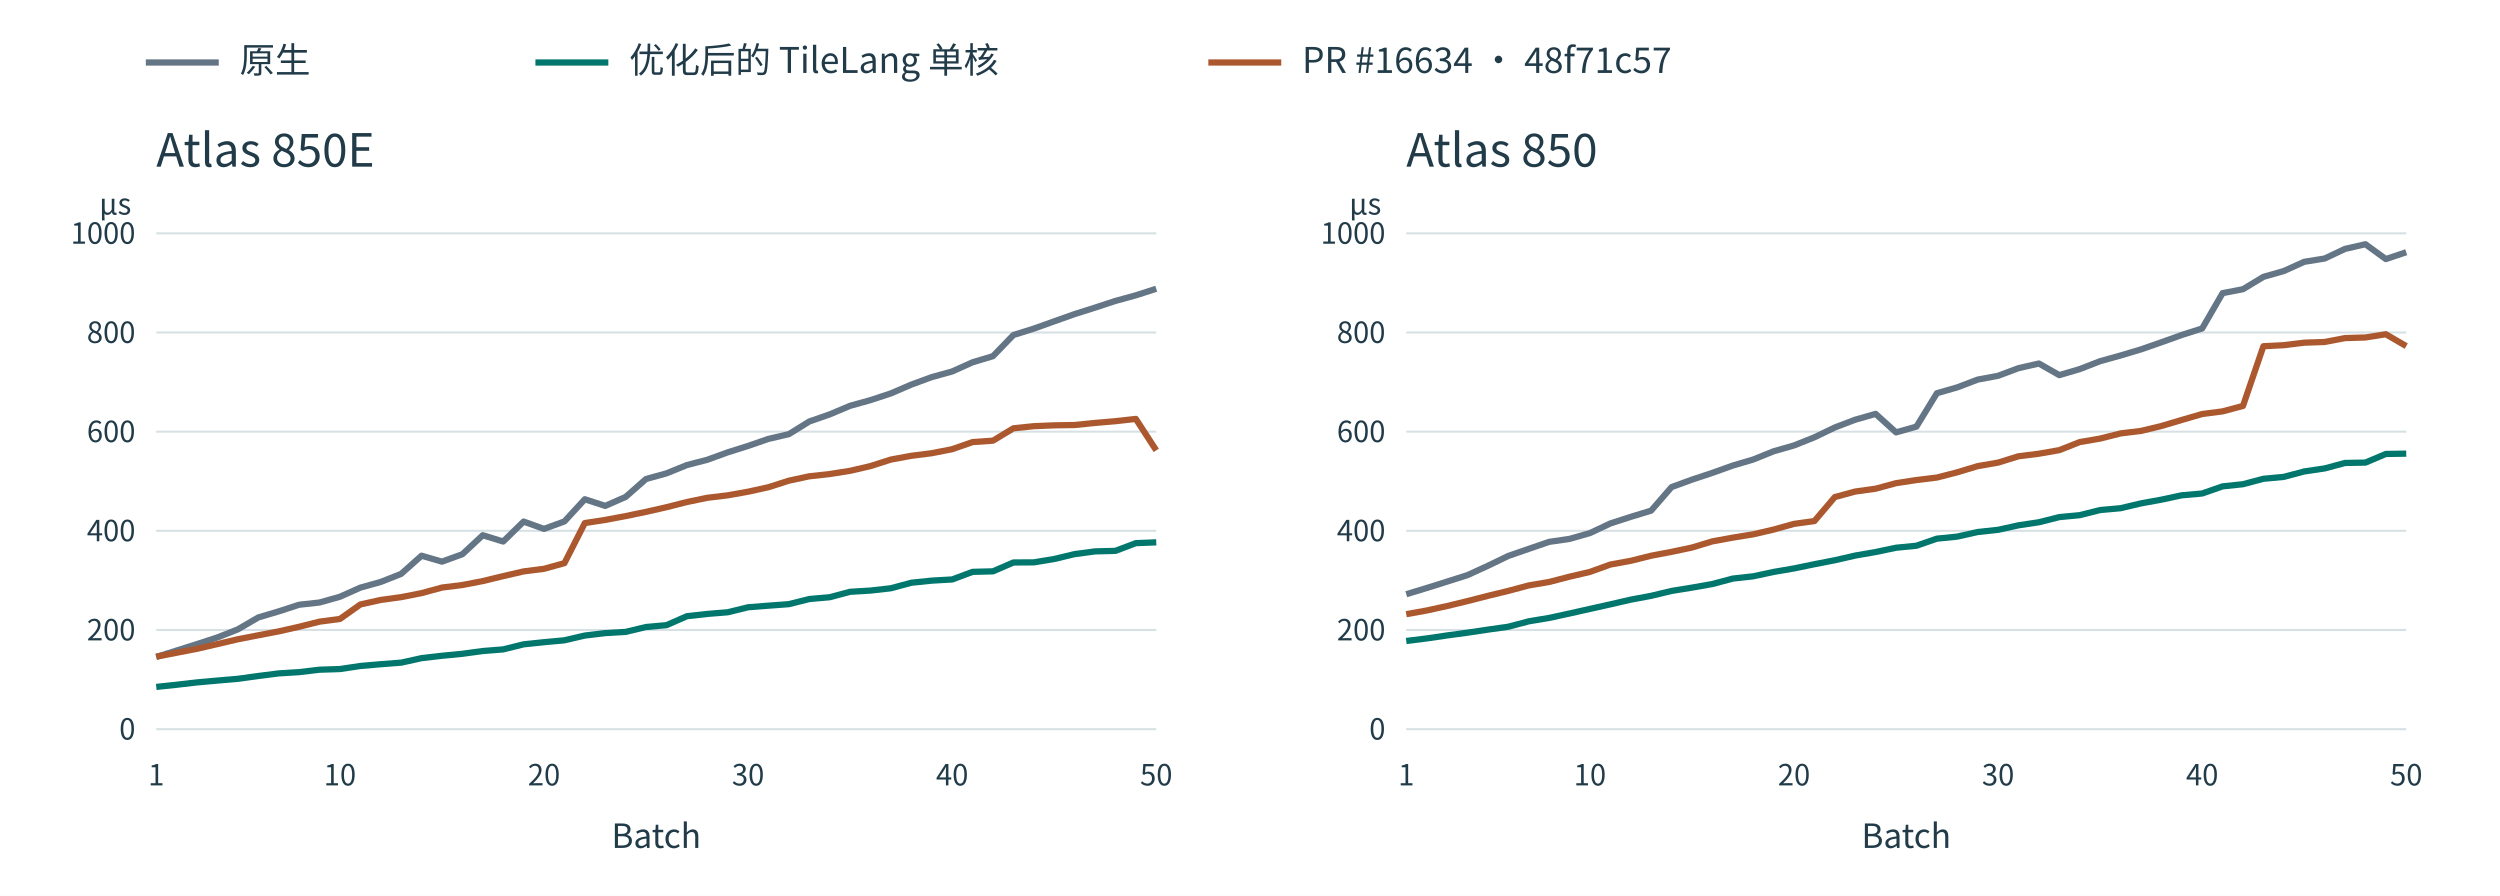
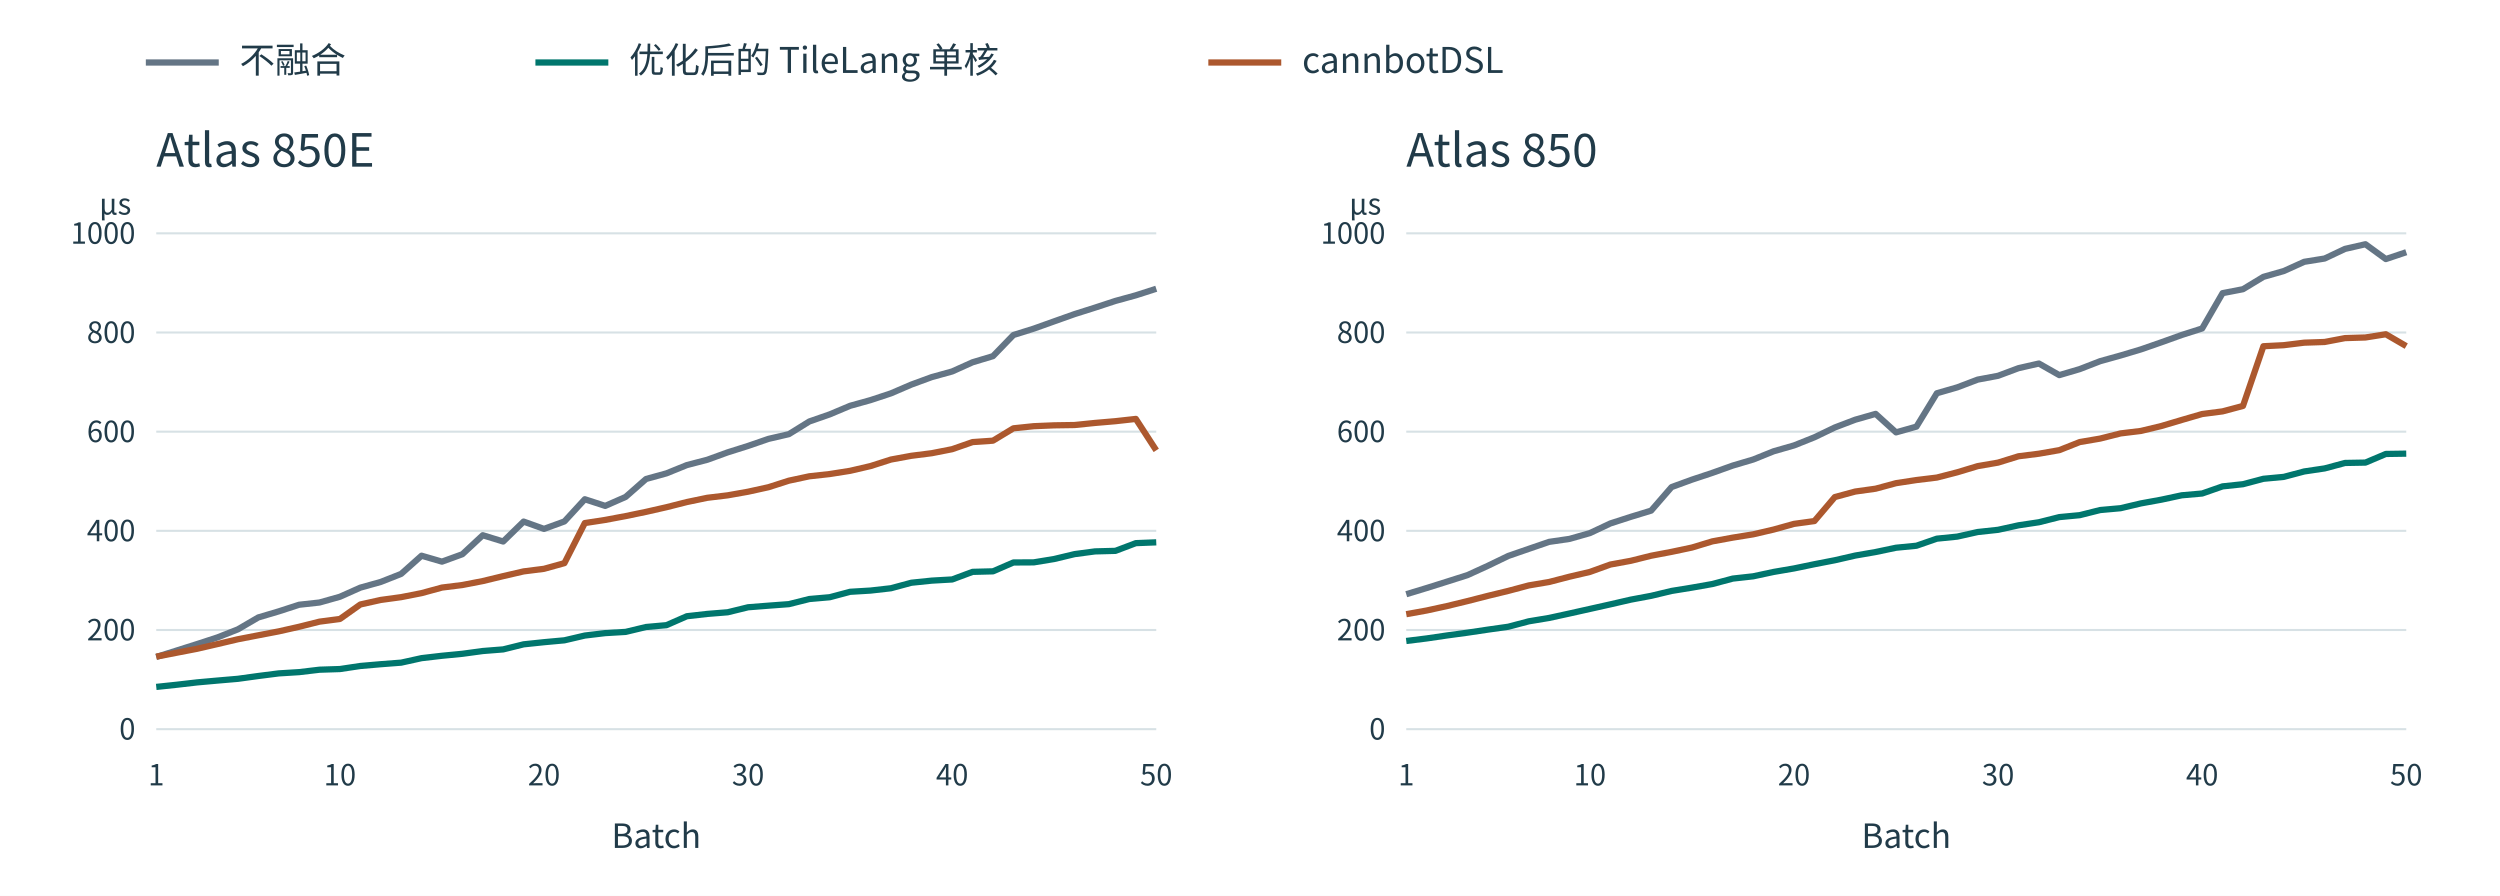
<svg xmlns="http://www.w3.org/2000/svg" aria-labelledby="chart-title" font-family="Microsoft YaHei, Noto Sans CJK SC, sans-serif" viewBox="0 0 1200 430" role="img">
  <rect width="1200" height="430" fill="white" />
  <line stroke-width="3" x1="70" y1="30" x2="105" y2="30" stroke="#647585" />
-   <text font-size="17" text-anchor="start" x="115" y="35" fill="#213b49">原生</text>
+   <text font-size="17" text-anchor="start" x="115" y="35" fill="#213b49">不融合</text>
  <line stroke-width="3" x1="257" y1="30" x2="292" y2="30" stroke="#00766d" />
  <text font-size="17" text-anchor="start" x="302" y="35" fill="#213b49">优化后的 TileLang 单核</text>
  <line stroke-width="3" x1="580" y1="30" x2="615" y2="30" stroke="#ac582e" />
-   <text font-size="17" text-anchor="start" x="625" y="35" fill="#213b49">PR #16634 · 48f71c57</text>
+   <text font-size="17" text-anchor="start" x="625" y="35" fill="#213b49">cannbotDSL</text>
  <text font-size="22" text-anchor="start" x="75" y="80" fill="#213b49">Atlas 850E</text>
  <text font-size="14" text-anchor="end" x="63" y="103" fill="#213b49">µs</text>
  <line stroke-width="1" x1="75" y1="350.0" x2="555" y2="350.0" stroke="#d7e1e5" />
  <text font-size="14" text-anchor="end" x="65" y="355.0" fill="#213b49">0</text>
  <line stroke-width="1" x1="75" y1="302.4" x2="555" y2="302.4" stroke="#d7e1e5" />
  <text font-size="14" text-anchor="end" x="65" y="307.4" fill="#213b49">200</text>
  <line stroke-width="1" x1="75" y1="254.8" x2="555" y2="254.8" stroke="#d7e1e5" />
  <text font-size="14" text-anchor="end" x="65" y="259.8" fill="#213b49">400</text>
  <line stroke-width="1" x1="75" y1="207.2" x2="555" y2="207.2" stroke="#d7e1e5" />
  <text font-size="14" text-anchor="end" x="65" y="212.2" fill="#213b49">600</text>
  <line stroke-width="1" x1="75" y1="159.6" x2="555" y2="159.6" stroke="#d7e1e5" />
  <text font-size="14" text-anchor="end" x="65" y="164.6" fill="#213b49">800</text>
  <line stroke-width="1" x1="75" y1="112.0" x2="555" y2="112.0" stroke="#d7e1e5" />
  <text font-size="14" text-anchor="end" x="65" y="117.0" fill="#213b49">1000</text>
  <text font-size="14" text-anchor="middle" x="75.0" y="377" fill="#213b49">1</text>
  <text font-size="14" text-anchor="middle" x="163.163" y="377" fill="#213b49">10</text>
  <text font-size="14" text-anchor="middle" x="261.122" y="377" fill="#213b49">20</text>
  <text font-size="14" text-anchor="middle" x="359.082" y="377" fill="#213b49">30</text>
  <text font-size="14" text-anchor="middle" x="457.041" y="377" fill="#213b49">40</text>
  <text font-size="14" text-anchor="middle" x="555.0" y="377" fill="#213b49">50</text>
  <text font-size="16" text-anchor="middle" x="315" y="407" fill="#213b49">Batch</text>
  <polyline stroke-width="3" stroke-linejoin="round" points="75.00,315.35 84.80,312.25 94.59,309.15 104.39,305.95 114.18,302.09 123.98,296.37 133.78,293.46 143.57,290.28 153.37,289.20 163.16,286.44 172.96,282.07 182.76,279.33 192.55,275.47 202.35,266.74 212.14,269.59 221.94,266.03 231.73,256.91 241.53,259.93 251.33,250.36 261.12,253.86 270.92,250.29 280.71,239.64 290.51,242.83 300.31,238.52 310.10,229.91 319.90,227.21 329.69,223.24 339.49,220.69 349.29,217.13 359.08,214.04 368.88,210.66 378.67,208.39 388.47,202.31 398.27,198.90 408.06,194.78 417.86,192.05 427.65,188.81 437.45,184.60 447.24,181.01 457.04,178.30 466.84,173.89 476.63,170.95 486.43,160.81 496.22,157.74 506.02,154.24 515.82,150.76 525.61,147.66 535.41,144.44 545.20,141.75 555.00,138.60" fill="none" stroke="#647585" />
  <polyline stroke-width="3" stroke-linejoin="round" points="75.00,329.72 84.80,328.68 94.59,327.55 104.39,326.67 114.18,325.83 123.98,324.48 133.78,323.23 143.57,322.62 153.37,321.46 163.16,321.14 172.96,319.67 182.76,318.82 192.55,318.07 202.35,315.91 212.14,314.77 221.94,313.82 231.73,312.49 241.53,311.71 251.33,309.28 261.12,308.25 270.92,307.35 280.71,305.06 290.51,303.89 300.31,303.31 310.10,300.96 319.90,300.08 329.69,295.79 339.49,294.68 349.29,293.89 359.08,291.49 368.88,290.72 378.67,289.99 388.47,287.53 398.27,286.67 408.06,284.06 417.86,283.47 427.65,282.36 437.45,279.71 447.24,278.70 457.04,278.14 466.84,274.49 476.63,274.24 486.43,269.99 496.22,269.93 506.02,268.32 515.82,265.97 525.61,264.67 535.41,264.41 545.20,260.71 555.00,260.32" fill="none" stroke="#00766d" />
  <polyline stroke-width="3" stroke-linejoin="round" points="75.00,315.19 84.80,313.31 94.59,311.42 104.39,309.15 114.18,306.84 123.98,304.94 133.78,303.06 143.57,300.85 153.37,298.39 163.16,297.11 172.96,290.15 182.76,287.97 192.55,286.63 202.35,284.70 212.14,282.03 221.94,280.81 231.73,278.91 241.53,276.54 251.33,274.27 261.12,273.03 270.92,270.31 280.71,251.07 290.51,249.56 300.31,247.72 310.10,245.69 319.90,243.46 329.69,240.98 339.49,238.94 349.29,237.76 359.08,236.02 368.88,233.86 378.67,230.72 388.47,228.62 398.27,227.54 408.06,225.99 417.86,223.71 427.65,220.58 437.45,218.78 447.24,217.54 457.04,215.61 466.84,212.20 476.63,211.52 486.43,205.59 496.22,204.57 506.02,204.16 515.82,204.01 525.61,203.01 535.41,202.17 545.20,201.08 555.00,216.18" fill="none" stroke="#ac582e" />
  <text font-size="22" text-anchor="start" x="675" y="80" fill="#213b49">Atlas 850</text>
  <text font-size="14" text-anchor="end" x="663" y="103" fill="#213b49">µs</text>
  <line stroke-width="1" x1="675" y1="350.0" x2="1155" y2="350.0" stroke="#d7e1e5" />
  <text font-size="14" text-anchor="end" x="665" y="355.0" fill="#213b49">0</text>
  <line stroke-width="1" x1="675" y1="302.4" x2="1155" y2="302.4" stroke="#d7e1e5" />
  <text font-size="14" text-anchor="end" x="665" y="307.4" fill="#213b49">200</text>
  <line stroke-width="1" x1="675" y1="254.8" x2="1155" y2="254.8" stroke="#d7e1e5" />
  <text font-size="14" text-anchor="end" x="665" y="259.8" fill="#213b49">400</text>
  <line stroke-width="1" x1="675" y1="207.2" x2="1155" y2="207.2" stroke="#d7e1e5" />
  <text font-size="14" text-anchor="end" x="665" y="212.2" fill="#213b49">600</text>
  <line stroke-width="1" x1="675" y1="159.6" x2="1155" y2="159.6" stroke="#d7e1e5" />
  <text font-size="14" text-anchor="end" x="665" y="164.6" fill="#213b49">800</text>
  <line stroke-width="1" x1="675" y1="112.0" x2="1155" y2="112.0" stroke="#d7e1e5" />
  <text font-size="14" text-anchor="end" x="665" y="117.0" fill="#213b49">1000</text>
  <text font-size="14" text-anchor="middle" x="675.0" y="377" fill="#213b49">1</text>
  <text font-size="14" text-anchor="middle" x="763.163" y="377" fill="#213b49">10</text>
  <text font-size="14" text-anchor="middle" x="861.122" y="377" fill="#213b49">20</text>
  <text font-size="14" text-anchor="middle" x="959.082" y="377" fill="#213b49">30</text>
  <text font-size="14" text-anchor="middle" x="1057.041" y="377" fill="#213b49">40</text>
  <text font-size="14" text-anchor="middle" x="1155.0" y="377" fill="#213b49">50</text>
  <text font-size="16" text-anchor="middle" x="915" y="407" fill="#213b49">Batch</text>
  <polyline stroke-width="3" stroke-linejoin="round" points="675.00,285.22 684.80,282.25 694.59,279.17 704.39,276.06 714.18,271.58 723.98,266.85 733.78,263.46 743.57,260.10 753.37,258.67 763.16,255.88 772.96,251.26 782.76,248.09 792.55,245.10 802.35,233.80 812.14,230.23 821.94,226.97 831.73,223.47 841.53,220.57 851.33,216.62 861.12,213.81 870.92,209.90 880.71,205.19 890.51,201.46 900.31,198.66 910.10,207.54 919.90,204.77 929.69,188.76 939.49,185.93 949.29,182.21 959.08,180.38 968.88,176.72 978.67,174.49 988.47,180.06 998.27,177.17 1008.06,173.37 1017.86,170.64 1027.65,167.71 1037.45,164.30 1047.24,160.79 1057.04,157.66 1066.84,140.71 1076.63,138.82 1086.43,132.89 1096.22,130.10 1106.02,125.67 1115.82,124.09 1125.61,119.47 1135.41,117.23 1145.20,124.35 1155.00,121.06" fill="none" stroke="#647585" />
  <polyline stroke-width="3" stroke-linejoin="round" points="675.00,307.67 684.80,306.45 694.59,305.01 704.39,303.68 714.18,302.22 723.98,300.83 733.78,298.24 743.57,296.61 753.37,294.47 763.16,292.28 772.96,290.09 782.76,287.83 792.55,286.00 802.35,283.65 812.14,282.06 821.94,280.33 831.73,277.72 841.53,276.63 851.33,274.53 861.12,272.85 870.92,270.82 880.71,268.92 890.51,266.67 900.31,264.97 910.10,262.91 919.90,261.95 929.69,258.56 939.49,257.57 949.29,255.37 959.08,254.31 968.88,252.15 978.67,250.68 988.47,248.21 998.27,247.28 1008.06,244.82 1017.86,243.94 1027.65,241.63 1037.45,239.84 1047.24,237.74 1057.04,236.88 1066.84,233.46 1076.63,232.42 1086.43,229.82 1096.22,228.90 1106.02,226.30 1115.82,224.84 1125.61,222.22 1135.41,222.04 1145.20,217.90 1155.00,217.75" fill="none" stroke="#00766d" />
  <polyline stroke-width="3" stroke-linejoin="round" points="675.00,294.81 684.80,293.04 694.59,290.90 704.39,288.52 714.18,286.01 723.98,283.63 733.78,281.01 743.57,279.35 753.37,276.81 763.16,274.52 772.96,270.98 782.76,269.19 792.55,266.75 802.35,264.89 812.14,262.82 821.94,259.85 831.73,258.06 841.53,256.48 851.33,254.19 861.12,251.46 870.92,250.11 880.71,238.59 890.51,235.94 900.31,234.57 910.10,231.92 919.90,230.42 929.69,229.23 939.49,226.70 949.29,223.74 959.08,222.05 968.88,219.01 978.67,217.78 988.47,216.07 998.27,212.19 1008.06,210.52 1017.86,208.04 1027.65,206.85 1037.45,204.49 1047.24,201.58 1057.04,198.73 1066.84,197.46 1076.63,194.85 1086.43,166.19 1096.22,165.69 1106.02,164.48 1115.82,164.15 1125.61,162.29 1135.41,161.99 1145.20,160.44 1155.00,166.13" fill="none" stroke="#ac582e" />
</svg>
